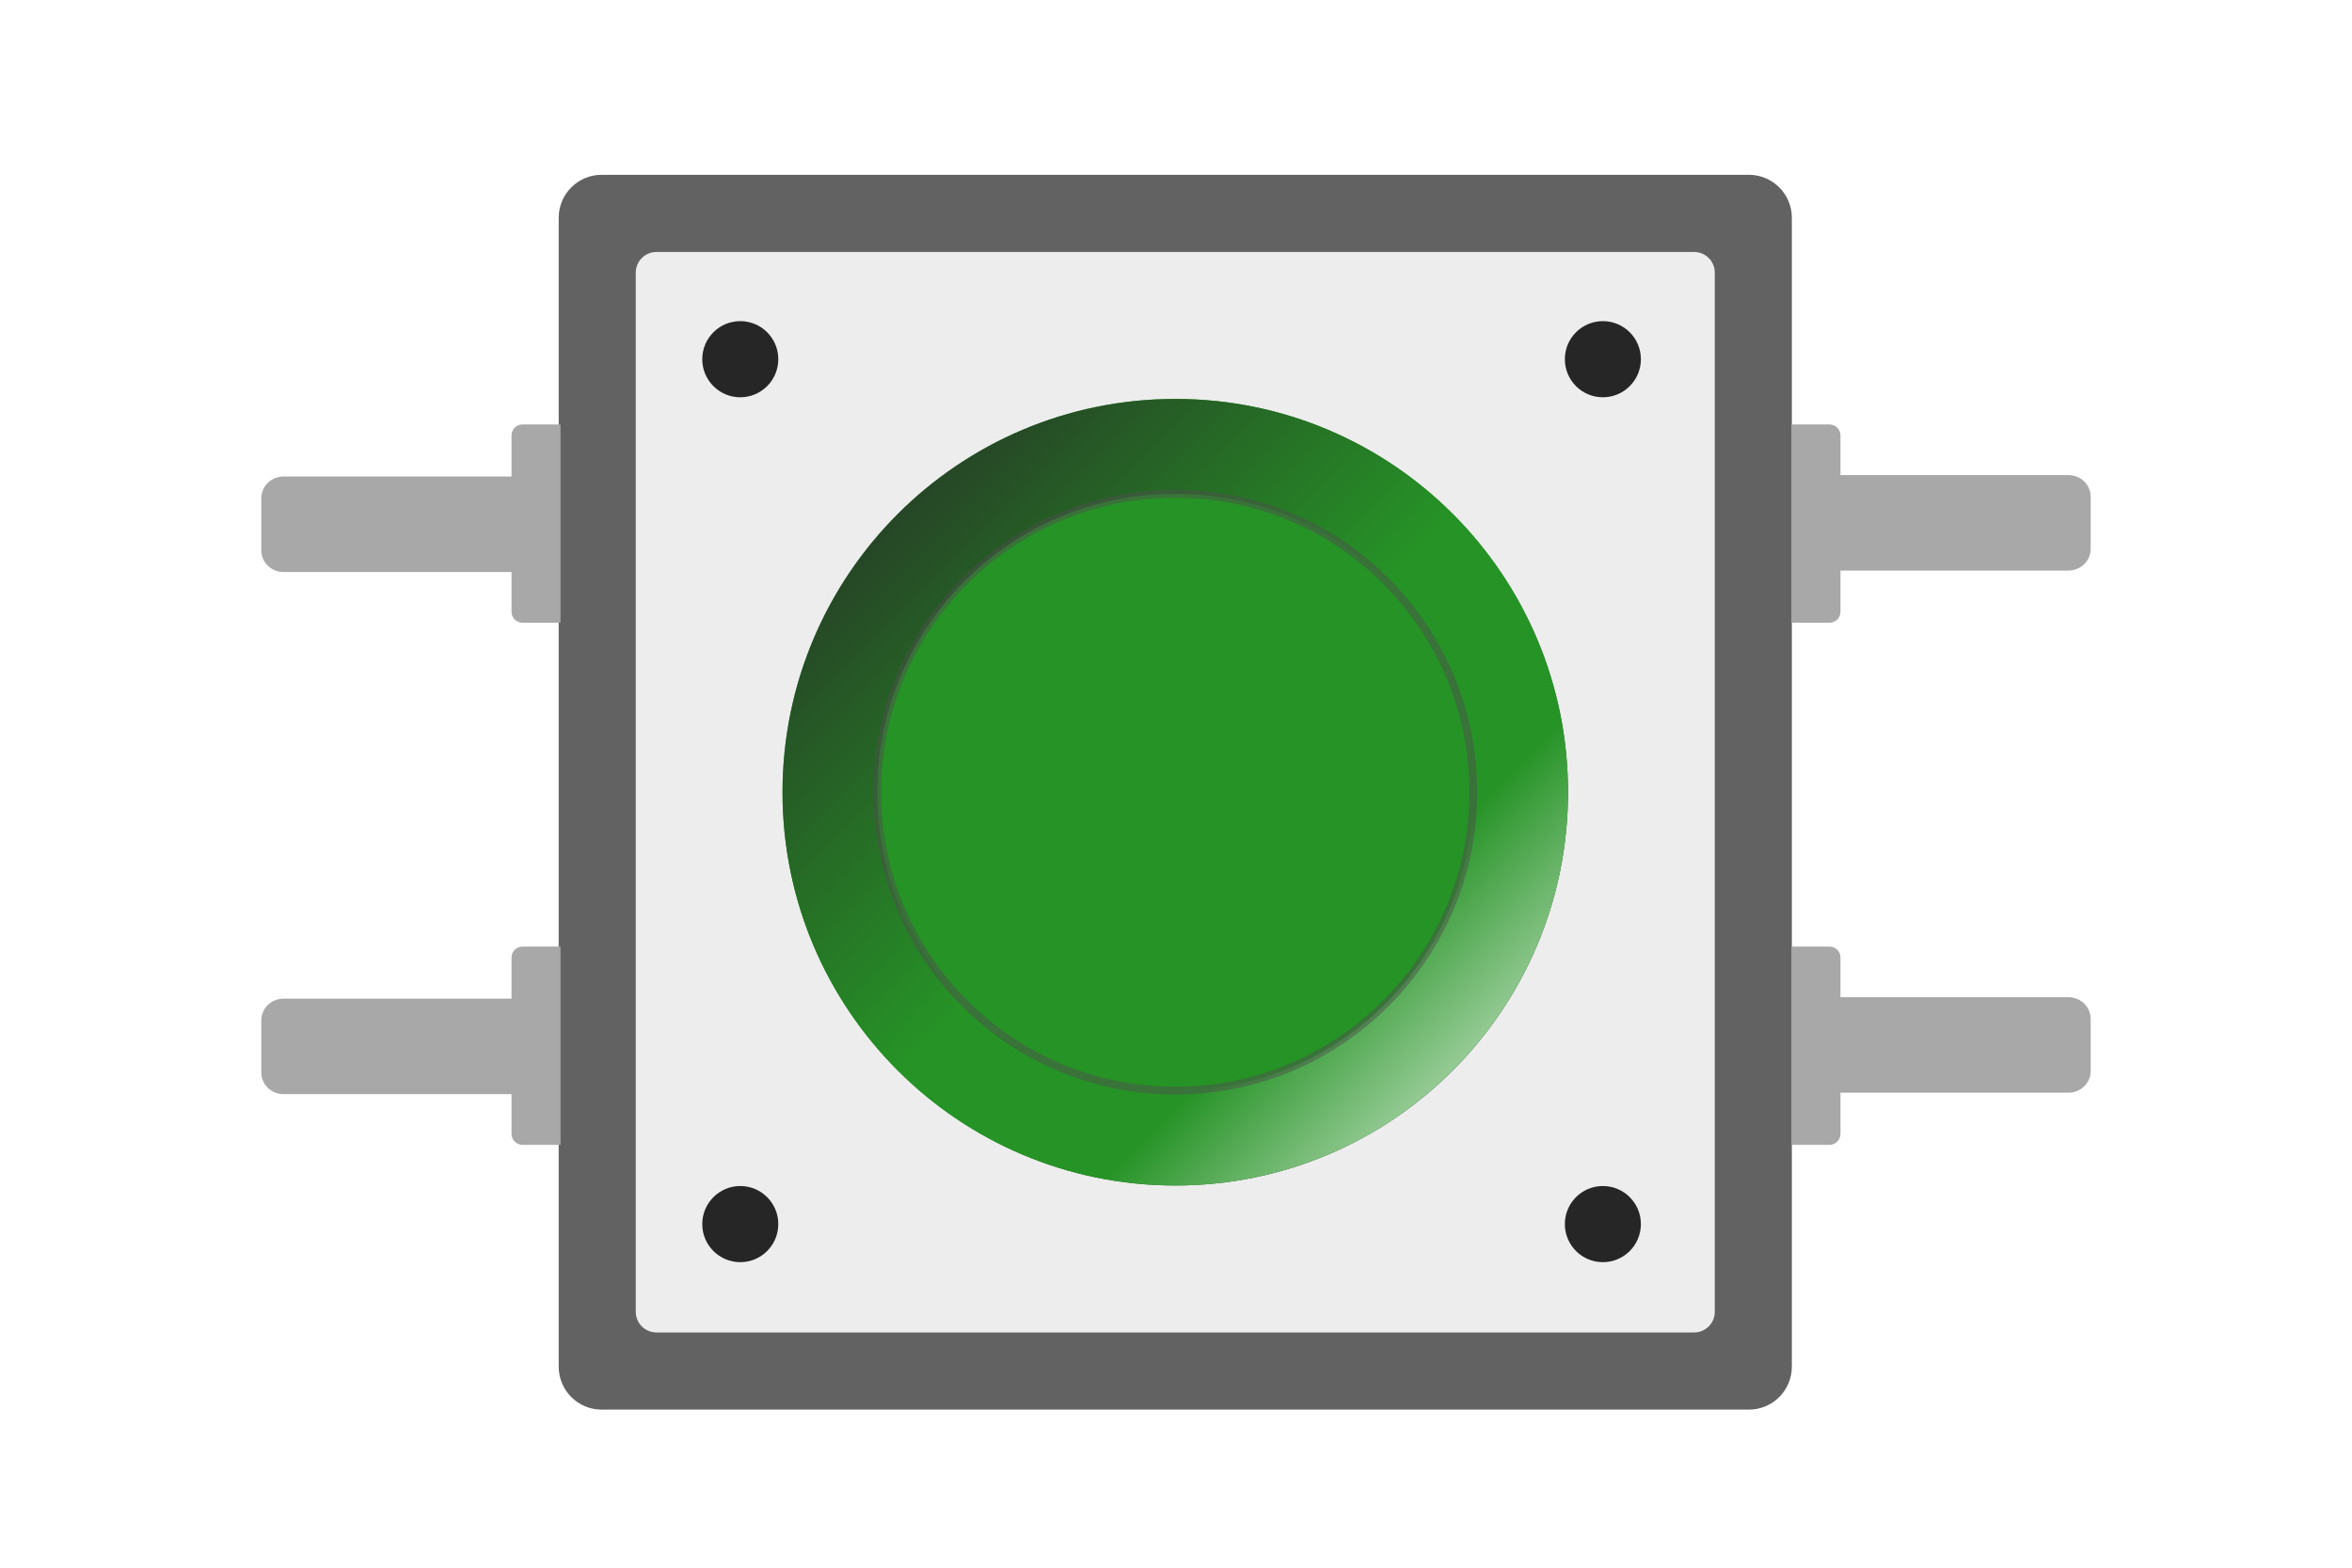
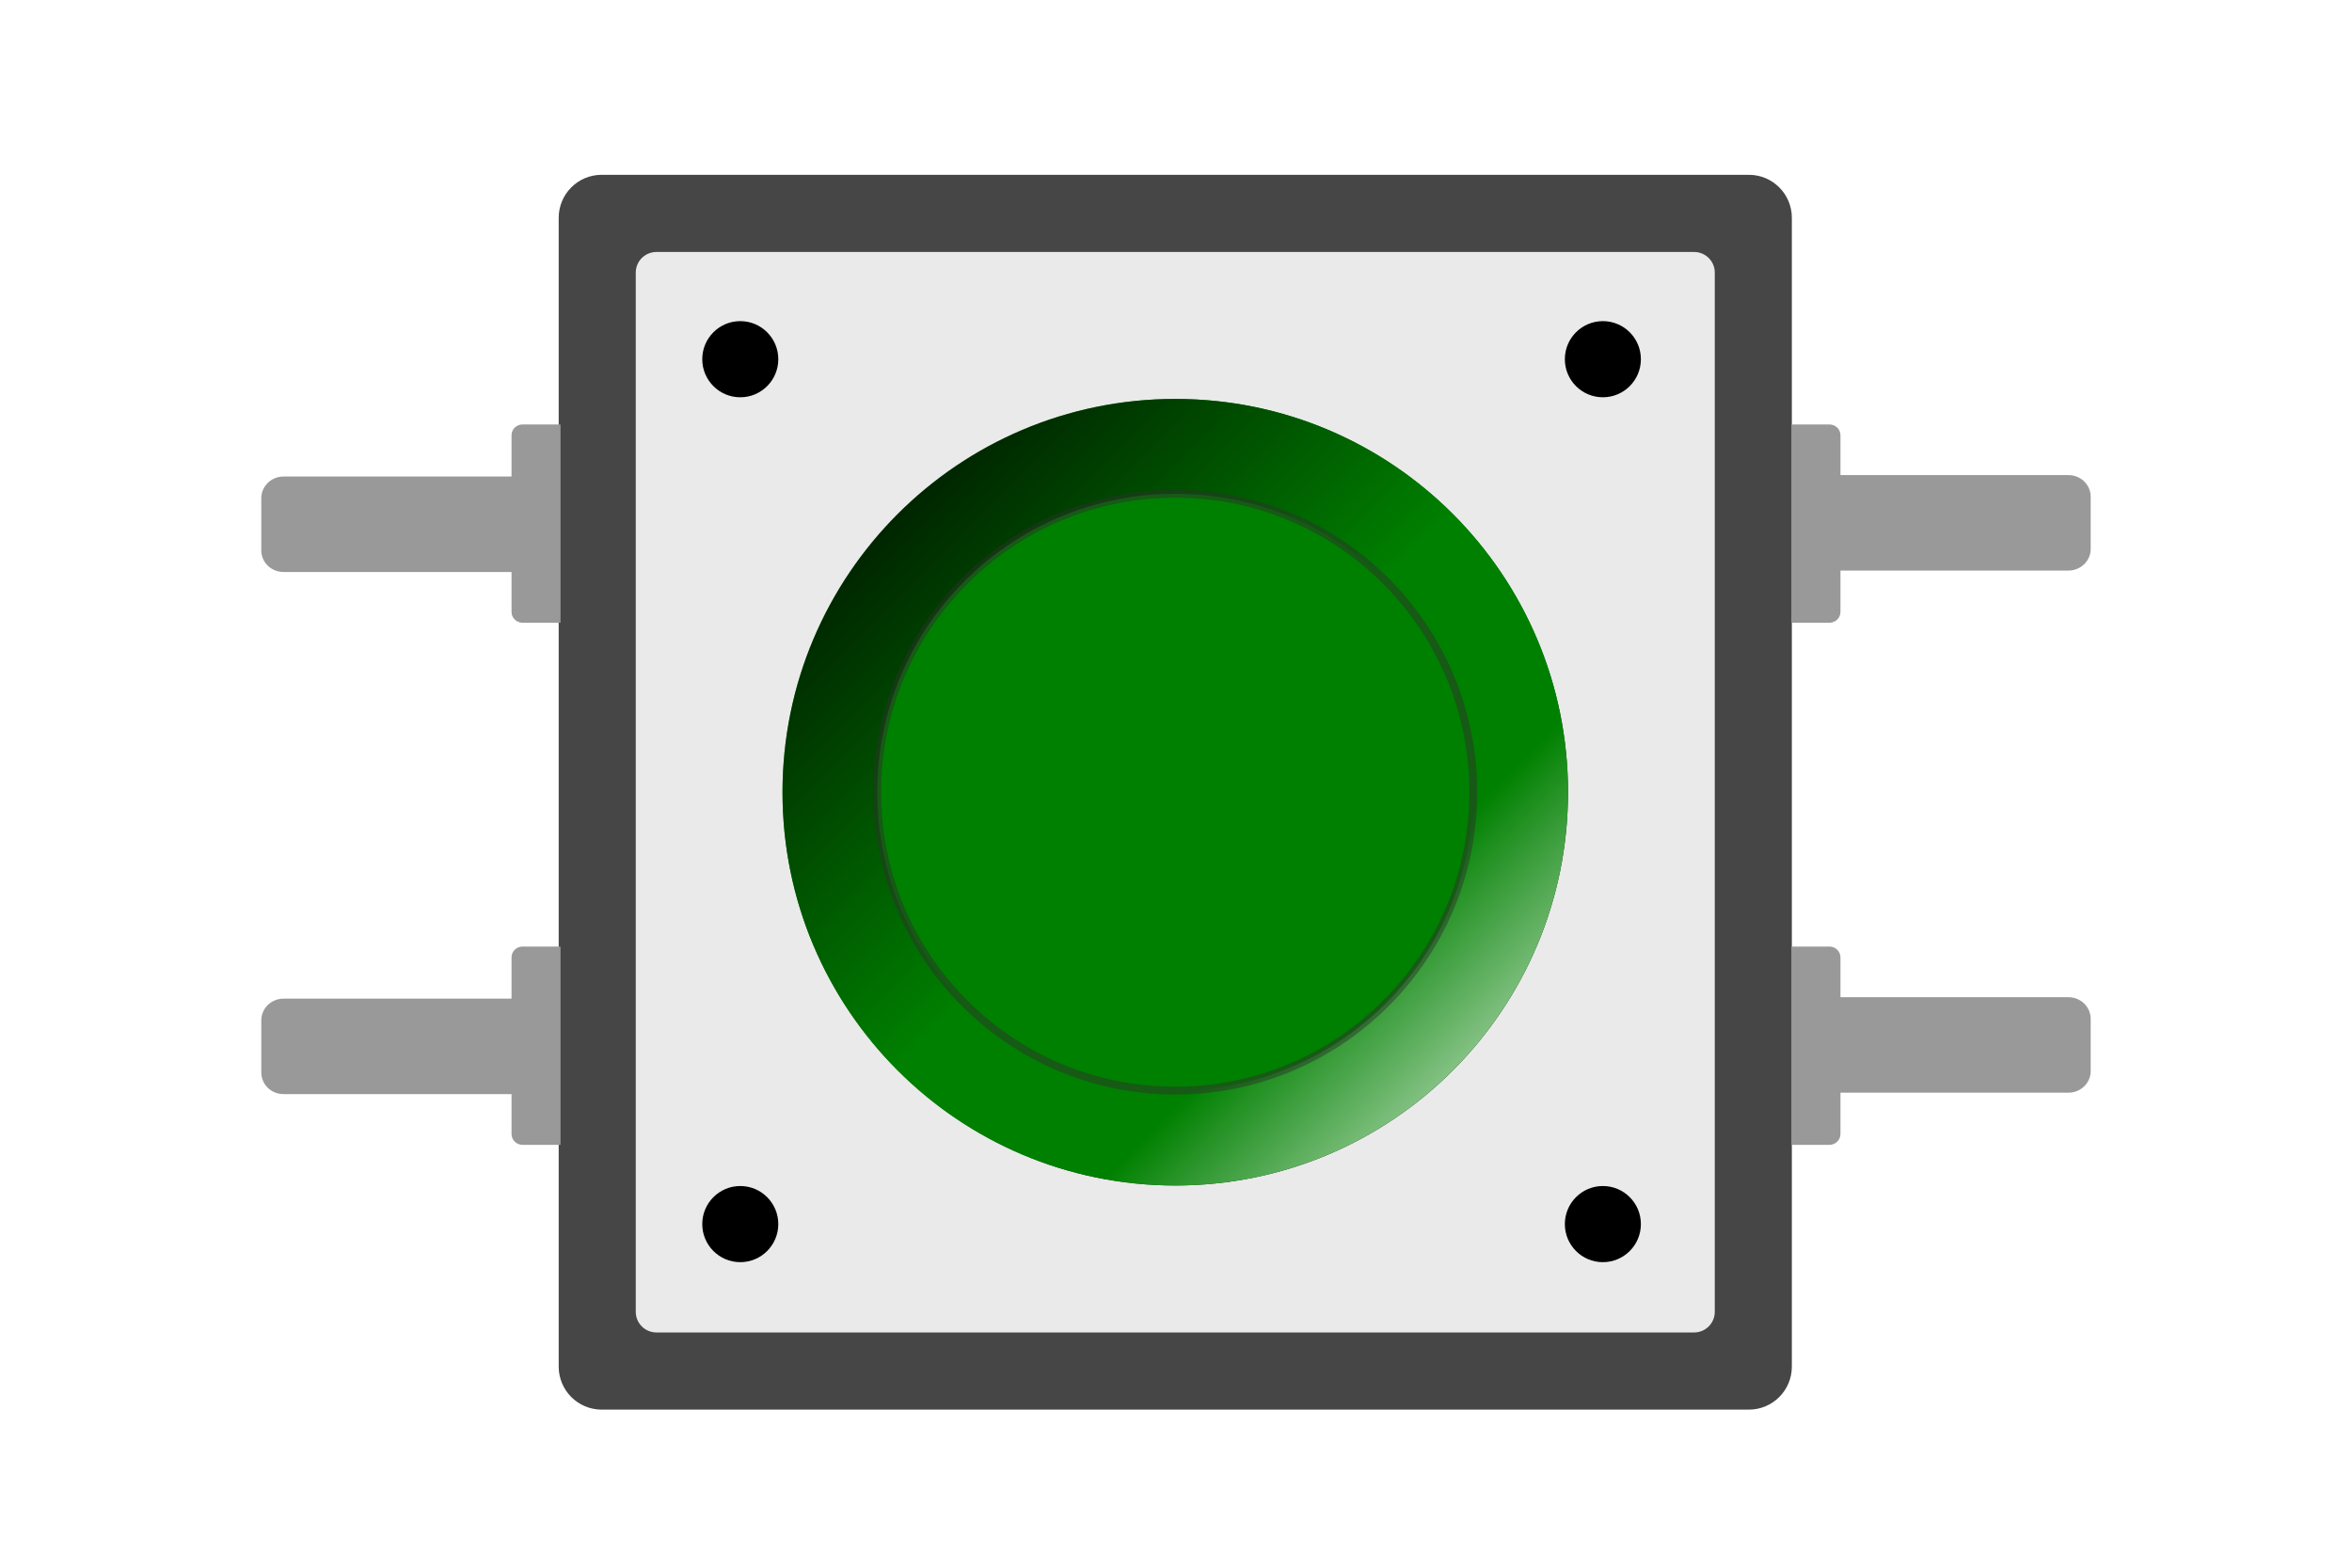
<svg xmlns="http://www.w3.org/2000/svg" viewBox="0 0 90 60">
  <defs id="defs40" />
  <g id="g41" transform="translate(-10)">
-     <g id="board" opacity="0.85" transform="matrix(3.932264,0,0,3.938333,31.3786,6.690383)" style="stroke-width:0.95">
+     <g id="board" transform="matrix(3.932264,0,0,3.938333,31.3786,6.690383)" style="stroke-width:0.95">
      <defs id="defs27">
        <linearGradient x1="2.178" x2="9.822" y1="2.178" y2="9.822" id="grad-up-pushbutton0" gradientUnits="userSpaceOnUse">
          <stop stop-color="#ffffff" offset="0" id="stop20" />
          <stop offset="0.3" stop-color="green" id="stop21" />
          <stop offset="0.5" stop-color="green" id="stop22" />
          <stop offset="1" id="stop23" />
        </linearGradient>
        <linearGradient x1="9.822" x2="2.178" y1="9.822" y2="2.178" id="grad-down-pushbutton0" gradientUnits="userSpaceOnUse">
          <stop stop-color="#ffffff" offset="0" id="stop24" />
          <stop offset="0.3" stop-color="green" id="stop25" />
          <stop offset="0.5" stop-color="green" id="stop26" />
          <stop offset="1" id="stop27" />
        </linearGradient>
      </defs>
      <rect x="0" y="0" width="12" height="12" rx="0.418" ry="0.418" fill="#464646" id="rect27" style="stroke-width:0.95" />
      <rect x="0.75" y="0.75" width="10.5" height="10.5" rx="0.201" ry="0.2" fill="#eaeaea" id="rect28" style="stroke-width:0.95" />
      <g fill="#1b1b1" id="g31" style="stroke-width:0.95">
        <circle cx="1.767" cy="1.792" r="0.37" id="circle28" style="stroke-width:0.95" />
        <circle cx="10.161" cy="1.792" r="0.37" id="circle29" style="stroke-width:0.95" />
        <circle cx="10.161" cy="10.197" r="0.37" id="circle30" style="stroke-width:0.95" />
        <circle cx="1.767" cy="10.197" r="0.37" id="circle31" style="stroke-width:0.95" />
      </g>
      <g fill="#999999" stroke-width="0.964" id="g34">
        <path d="M 12.365,2.426 C 12.425,2.426 12.473,2.473 12.473,2.531 V 2.918 H 14.691 C 14.811,2.918 14.908,3.012 14.908,3.129 V 3.636 C 14.908,3.752 14.811,3.846 14.691,3.846 H 12.473 V 4.247 C 12.473,4.306 12.425,4.353 12.365,4.353 H 11.997 V 2.426 Z" id="path31" style="stroke-width:0.964" />
        <path d="M 12.365,7.5 C 12.425,7.5 12.473,7.547 12.473,7.605 V 7.992 H 14.691 C 14.811,7.992 14.908,8.086 14.908,8.203 V 8.71 C 14.908,8.826 14.811,8.92 14.691,8.92 H 12.473 V 9.321 C 12.473,9.38 12.425,9.427 12.365,9.427 H 11.997 V 7.5 Z" id="path32" style="stroke-width:0.964" />
        <path d="M -0.351,4.353 C -0.411,4.353 -0.459,4.306 -0.459,4.247 V 3.86 H -2.677 C -2.797,3.86 -2.894,3.767 -2.894,3.65 V 3.143 C -2.894,3.026 -2.797,2.932 -2.677,2.932 H -0.459 V 2.531 C -0.459,2.473 -0.411,2.426 -0.351,2.426 H 0.018 V 4.353 Z" id="path33" style="stroke-width:0.964" />
        <path d="M -0.351,9.427 C -0.411,9.427 -0.459,9.38 -0.459,9.321 V 8.934 H -2.677 C -2.797,8.934 -2.894,8.841 -2.894,8.724 V 8.217 C -2.894,8.1 -2.797,8.006 -2.677,8.006 H -0.459 V 7.605 C -0.459,7.547 -0.411,7.5 -0.351,7.5 H 0.018 V 9.427 Z" id="path34" style="stroke-width:0.964" />
      </g>
      <g class="clickable-element" id="g36" style="stroke-width:0.95">
        <circle cx="6" cy="6" r="3.822" fill="url(#grad-up-pushbutton0)" id="circle34" style="fill:url(#grad-up-pushbutton0);stroke-width:0.95" />
        <circle class="button-active-circle" cx="6" cy="6" r="3.822" fill="url(#grad-down-pushbutton0)" id="circle35" style="fill:url(#grad-down-pushbutton0);stroke-width:0.95" />
        <circle cx="6" cy="6" r="2.9" stroke="#2f2f2f" stroke-opacity="0.47" stroke-width="0.076" fill="#008000" id="circle36" />
      </g>
    </g>
    <g id="g37" transform="matrix(1.048398,0,0,1.048398,-0.967956,-14.59713)" style="stroke-width:0.954">
      
      
    </g>
    <g id="g38" transform="matrix(1.048398,0,0,1.048398,-0.967956,-14.51669)" style="stroke-width:0.954">
      
      
    </g>
    <g id="g39" transform="matrix(1.048398,0,0,1.048398,-1.21061,-14.5863)" style="stroke-width:0.954">
      
      
    </g>
    <g id="g40" transform="matrix(1.048398,0,0,1.048398,-1.21061,-14.52275)" style="stroke-width:0.954">
      
      
    </g>
  </g>
</svg>
